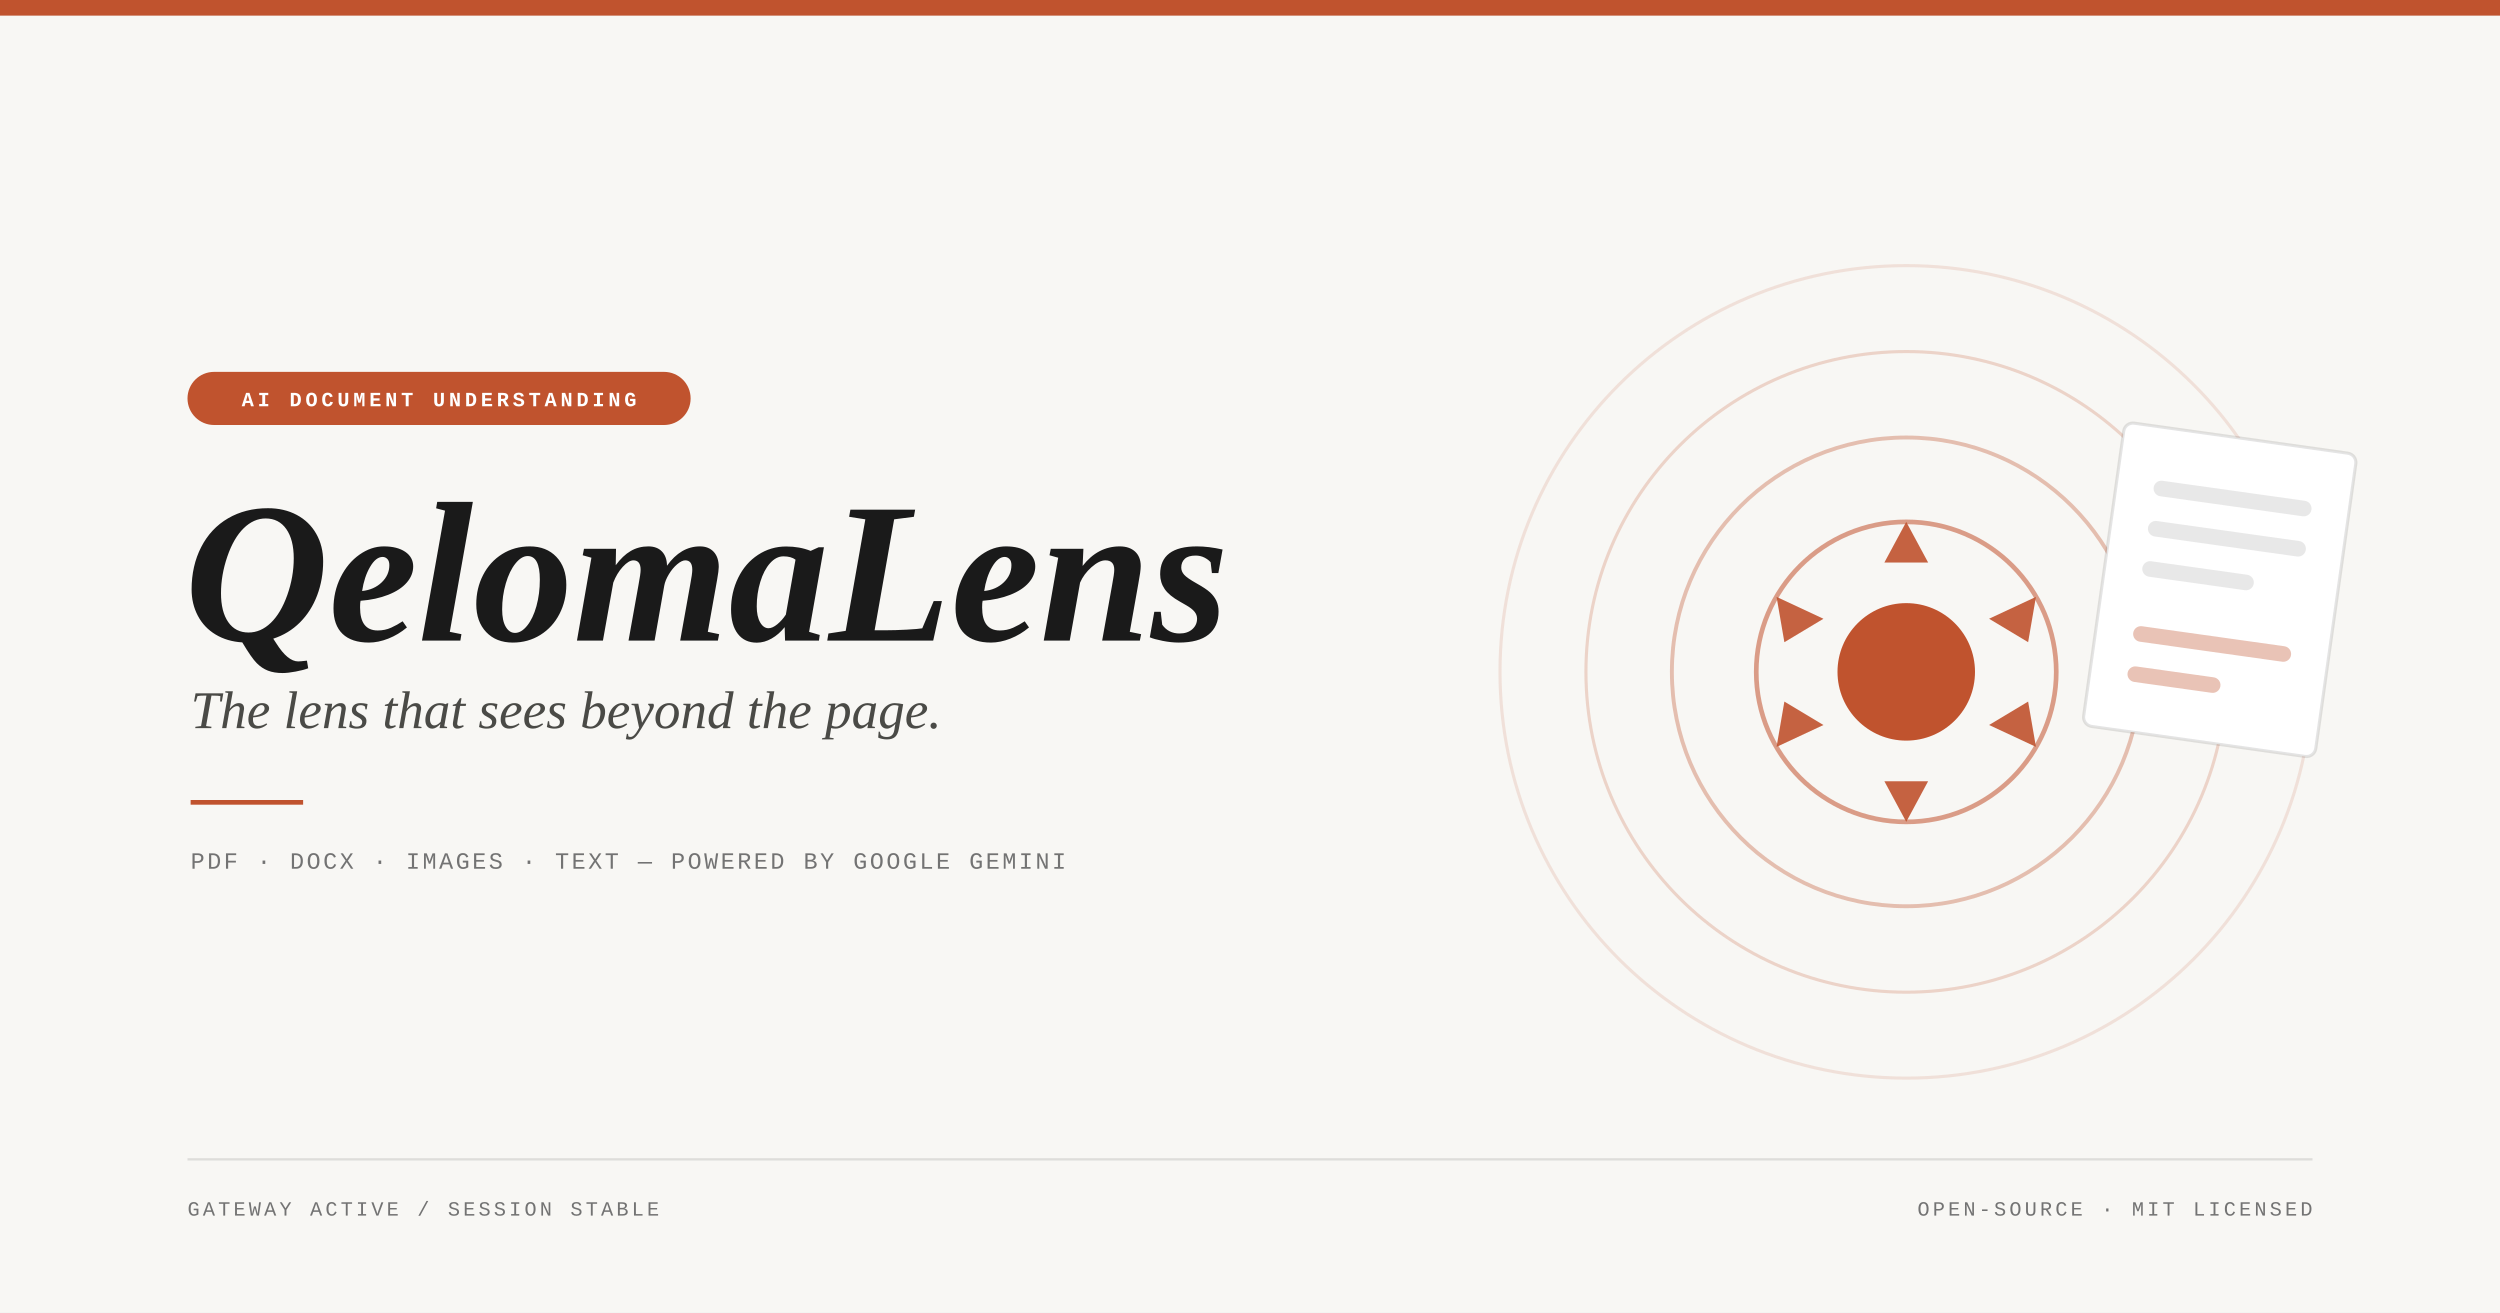
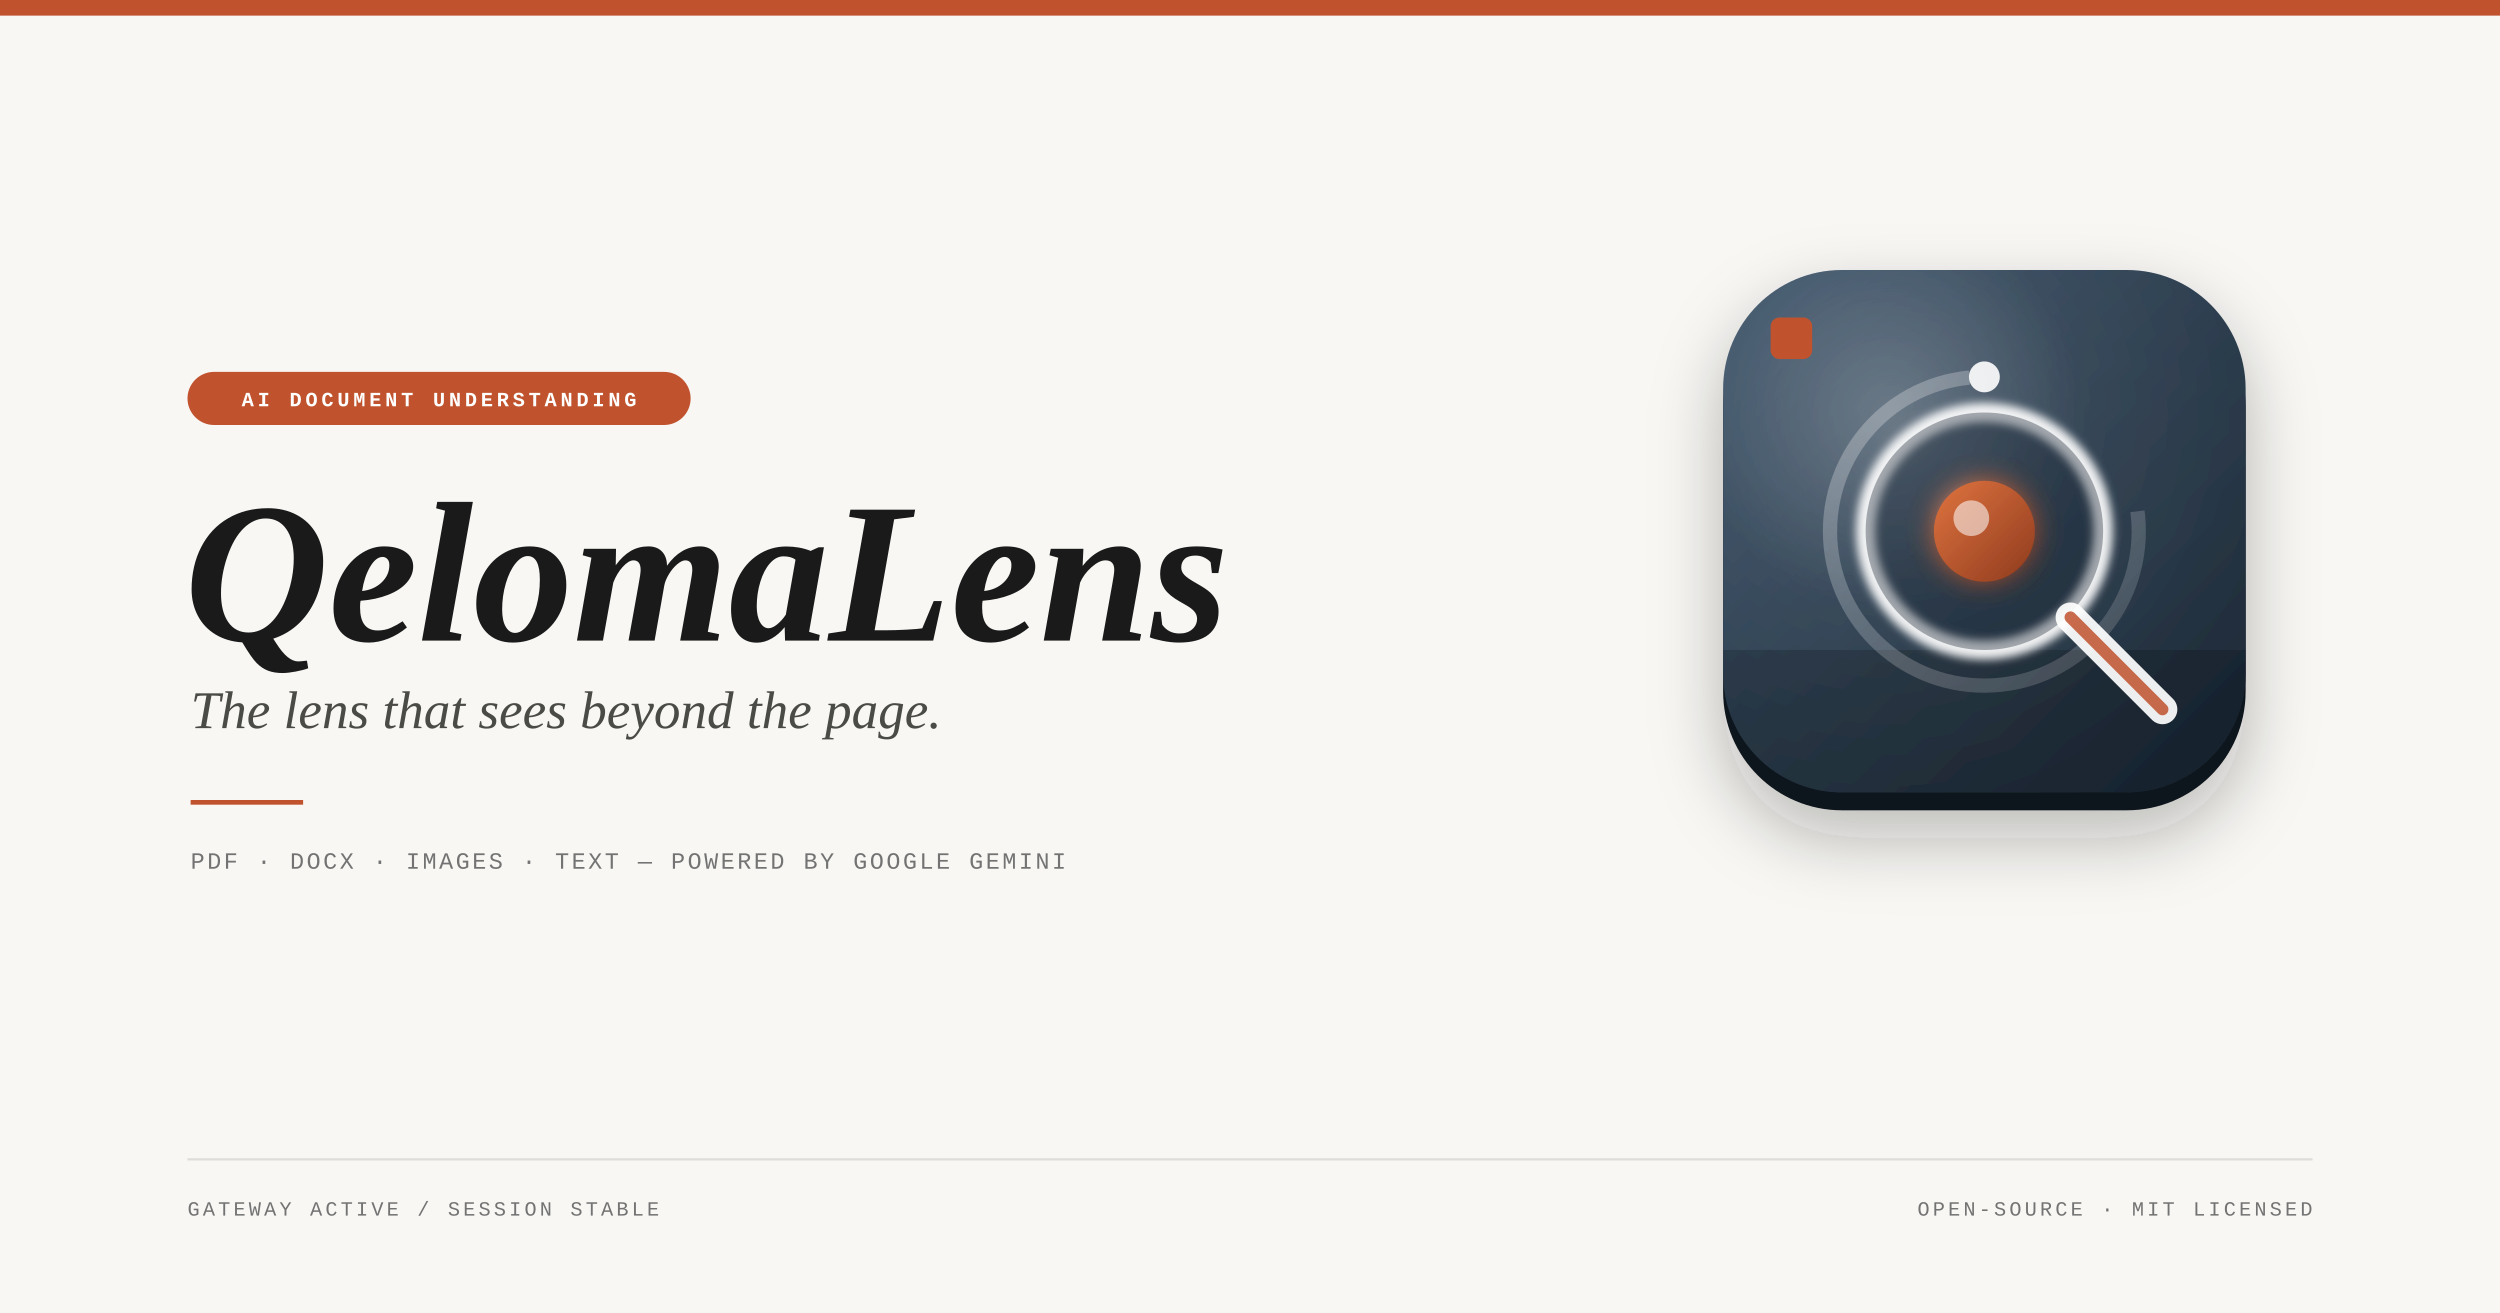
<svg xmlns="http://www.w3.org/2000/svg" width="1600" height="840" viewBox="0 0 1600 840" role="img" aria-label="QelomaLens — The lens that sees beyond the page">
  <defs>
    <clipPath id="frame">
      <rect x="0" y="0" width="1600" height="840" rx="0" />
    </clipPath>
+     <filter id="mark-shadow" x="-40%" y="-40%" width="180%" height="180%">
+       <feDropShadow dx="0" dy="18" stdDeviation="22" flood-color="#1A1A1A" flood-opacity="0.28" />
+     </filter>
  </defs>
  <g clip-path="url(#frame)">
    <rect x="0" y="0" width="1600" height="840" fill="#F8F7F4" />
    <rect x="0" y="0" width="1600" height="10" fill="#C0532E" />
-     <g transform="translate(1220,430)" fill="none" stroke="#C0532E">
-       <circle r="260" stroke-opacity="0.14" stroke-width="2" />
-       <circle r="205" stroke-opacity="0.22" stroke-width="2" />
-       <circle r="150" stroke-opacity="0.35" stroke-width="2.5" />
-       <circle r="96" stroke-opacity="0.55" stroke-width="3" />
-       <circle r="44" fill="#C0532E" stroke="none" />
-     </g>
-     <g transform="translate(1220,430)" fill="#C0532E" fill-opacity="0.9">
-       <path d="M 0 -96 L 14 -70 L -14 -70 Z" />
-       <path d="M 83 -48 L 78 -19 L 53 -34 Z" />
-       <path d="M 83 48 L 53 34 L 78 19 Z" />
-       <path d="M 0 96 L -14 70 L 14 70 Z" />
-       <path d="M -83 48 L -78 19 L -53 34 Z" />
-       <path d="M -83 -48 L -53 -34 L -78 -19 Z" />
-     </g>
-     <g transform="translate(1360,270) rotate(8)">
-       <rect x="0" y="0" width="150" height="196" rx="6" fill="#FFFFFF" stroke="#1A1A1A" stroke-opacity="0.12" stroke-width="2" />
-       <rect x="24" y="34" width="102" height="10" rx="5" fill="#1A1A1A" fill-opacity="0.10" />
-       <rect x="24" y="60" width="102" height="10" rx="5" fill="#1A1A1A" fill-opacity="0.10" />
-       <rect x="24" y="86" width="72" height="10" rx="5" fill="#1A1A1A" fill-opacity="0.10" />
-       <rect x="24" y="128" width="102" height="10" rx="5" fill="#C0532E" fill-opacity="0.35" />
-       <rect x="24" y="154" width="60" height="10" rx="5" fill="#C0532E" fill-opacity="0.35" />
+     <g transform="translate(1080,150)" filter="url(#mark-shadow)">
+       <svg width="380" height="380" viewBox="0 0 100 100">
+         <defs>
+           <linearGradient id="g-tile" x1="0" y1="0" x2="1" y2="1">
+             <stop offset="0" stop-color="#3B5268" />
+             <stop offset="1" stop-color="#1B2733" />
+           </linearGradient>
+           <linearGradient id="g-core" x1="0" y1="0" x2="1" y2="1">
+             <stop offset="0" stop-color="#E0743F" />
+             <stop offset="1" stop-color="#8E3A1E" />
+           </linearGradient>
+           <radialGradient id="g-sheen" cx="0.32" cy="0.28" r="0.75">
+             <stop offset="0" stop-color="#ffffff" stop-opacity="0.28" />
+             <stop offset="0.5" stop-color="#ffffff" stop-opacity="0.05" />
+             <stop offset="1" stop-color="#ffffff" stop-opacity="0" />
+           </radialGradient>
+           <linearGradient id="g-ring" x1="0" y1="0" x2="1" y2="1">
+             <stop offset="0" stop-color="#ffffff" stop-opacity="0.95" />
+             <stop offset="1" stop-color="#ffffff" stop-opacity="0.45" />
+           </linearGradient>
+           <filter id="f-soft" x="-40%" y="-40%" width="180%" height="180%">
+             <feGaussianBlur stdDeviation="0.7" />
+           </filter>
+           <filter id="f-glow" x="-60%" y="-60%" width="220%" height="220%">
+             <feGaussianBlur stdDeviation="2.2" result="b" />
+             <feMerge>
+               <feMergeNode in="b" />
+               <feMergeNode in="SourceGraphic" />
+             </feMerge>
+           </filter>
+           <clipPath id="clip-tile">
+             <rect x="6" y="6" width="88" height="88" rx="20" />
+           </clipPath>
+         </defs>
+         <rect x="6" y="9" width="88" height="88" rx="20" fill="#0C141C" />
+         <rect x="6" y="6" width="88" height="88" rx="20" fill="url(#g-tile)" />
+         <g clip-path="url(#clip-tile)">
+           <rect x="6" y="6" width="88" height="88" fill="url(#g-sheen)" />
+           <rect x="6" y="70" width="88" height="28" fill="#000000" opacity="0.18" />
+         </g>
+         <g transform="translate(50 50)">
+           <circle r="26" fill="none" stroke="url(#g-ring)" stroke-width="2.4" stroke-opacity="0.30" stroke-dasharray="120 40" />
+           <circle cx="0" cy="-26" r="2.6" fill="#fff" opacity="0.9" />
+           <circle r="20" fill="none" stroke="#ffffff" stroke-width="3.2" stroke-opacity="0.92" filter="url(#f-soft)" />
+           <circle r="20" fill="#16222E" fill-opacity="0.35" />
+           <g filter="url(#f-glow)">
+             <circle r="8.5" fill="url(#g-core)" />
+             <circle cx="-2.2" cy="-2.2" r="3" fill="#fff" opacity="0.55" />
+           </g>
+           <path d="M14.5 14.5 L30 30" stroke="#ffffff" stroke-width="5" stroke-linecap="round" stroke-opacity="0.92" />
+           <path d="M14.5 14.5 L30 30" stroke="#C0532E" stroke-width="2" stroke-linecap="round" stroke-opacity="0.85" />
+         </g>
+         <rect x="14" y="14" width="7" height="7" rx="1.5" fill="#C0532E" />
+       </svg>
    </g>
    <rect x="120" y="238" width="322" height="34" rx="17" fill="#C0532E" />
    <text x="281" y="260" text-anchor="middle" font-family="'Geist Mono','Courier New',monospace" font-size="13" font-weight="700" letter-spacing="2.4" fill="#FFFFFF">AI DOCUMENT UNDERSTANDING</text>
    <text x="118" y="410" font-family="Georgia,'Cormorant Garamond','Times New Roman',serif" font-style="italic" font-weight="600" font-size="128" fill="#1A1A1A">QelomaLens</text>
    <text x="122" y="466" font-family="Georgia,'Cormorant Garamond','Times New Roman',serif" font-style="italic" font-weight="500" font-size="34" fill="#4A4A46">The lens that sees beyond the page.</text>
    <rect x="122" y="512" width="72" height="3" fill="#C0532E" />
    <text x="122" y="556" font-family="'Geist Mono','Courier New',monospace" font-size="15" letter-spacing="1.6" fill="#737373">PDF · DOCX · IMAGES · TEXT — POWERED BY GOOGLE GEMINI</text>
    <line x1="120" y1="742" x2="1480" y2="742" stroke="#1A1A1A" stroke-opacity="0.12" stroke-width="1.5" />
    <text x="120" y="778" font-family="'Geist Mono','Courier New',monospace" font-size="13" letter-spacing="2" fill="#737373">GATEWAY ACTIVE / SESSION STABLE</text>
    <text x="1480" y="778" text-anchor="end" font-family="'Geist Mono','Courier New',monospace" font-size="13" letter-spacing="2" fill="#737373">OPEN-SOURCE · MIT LICENSED</text>
  </g>
</svg>
